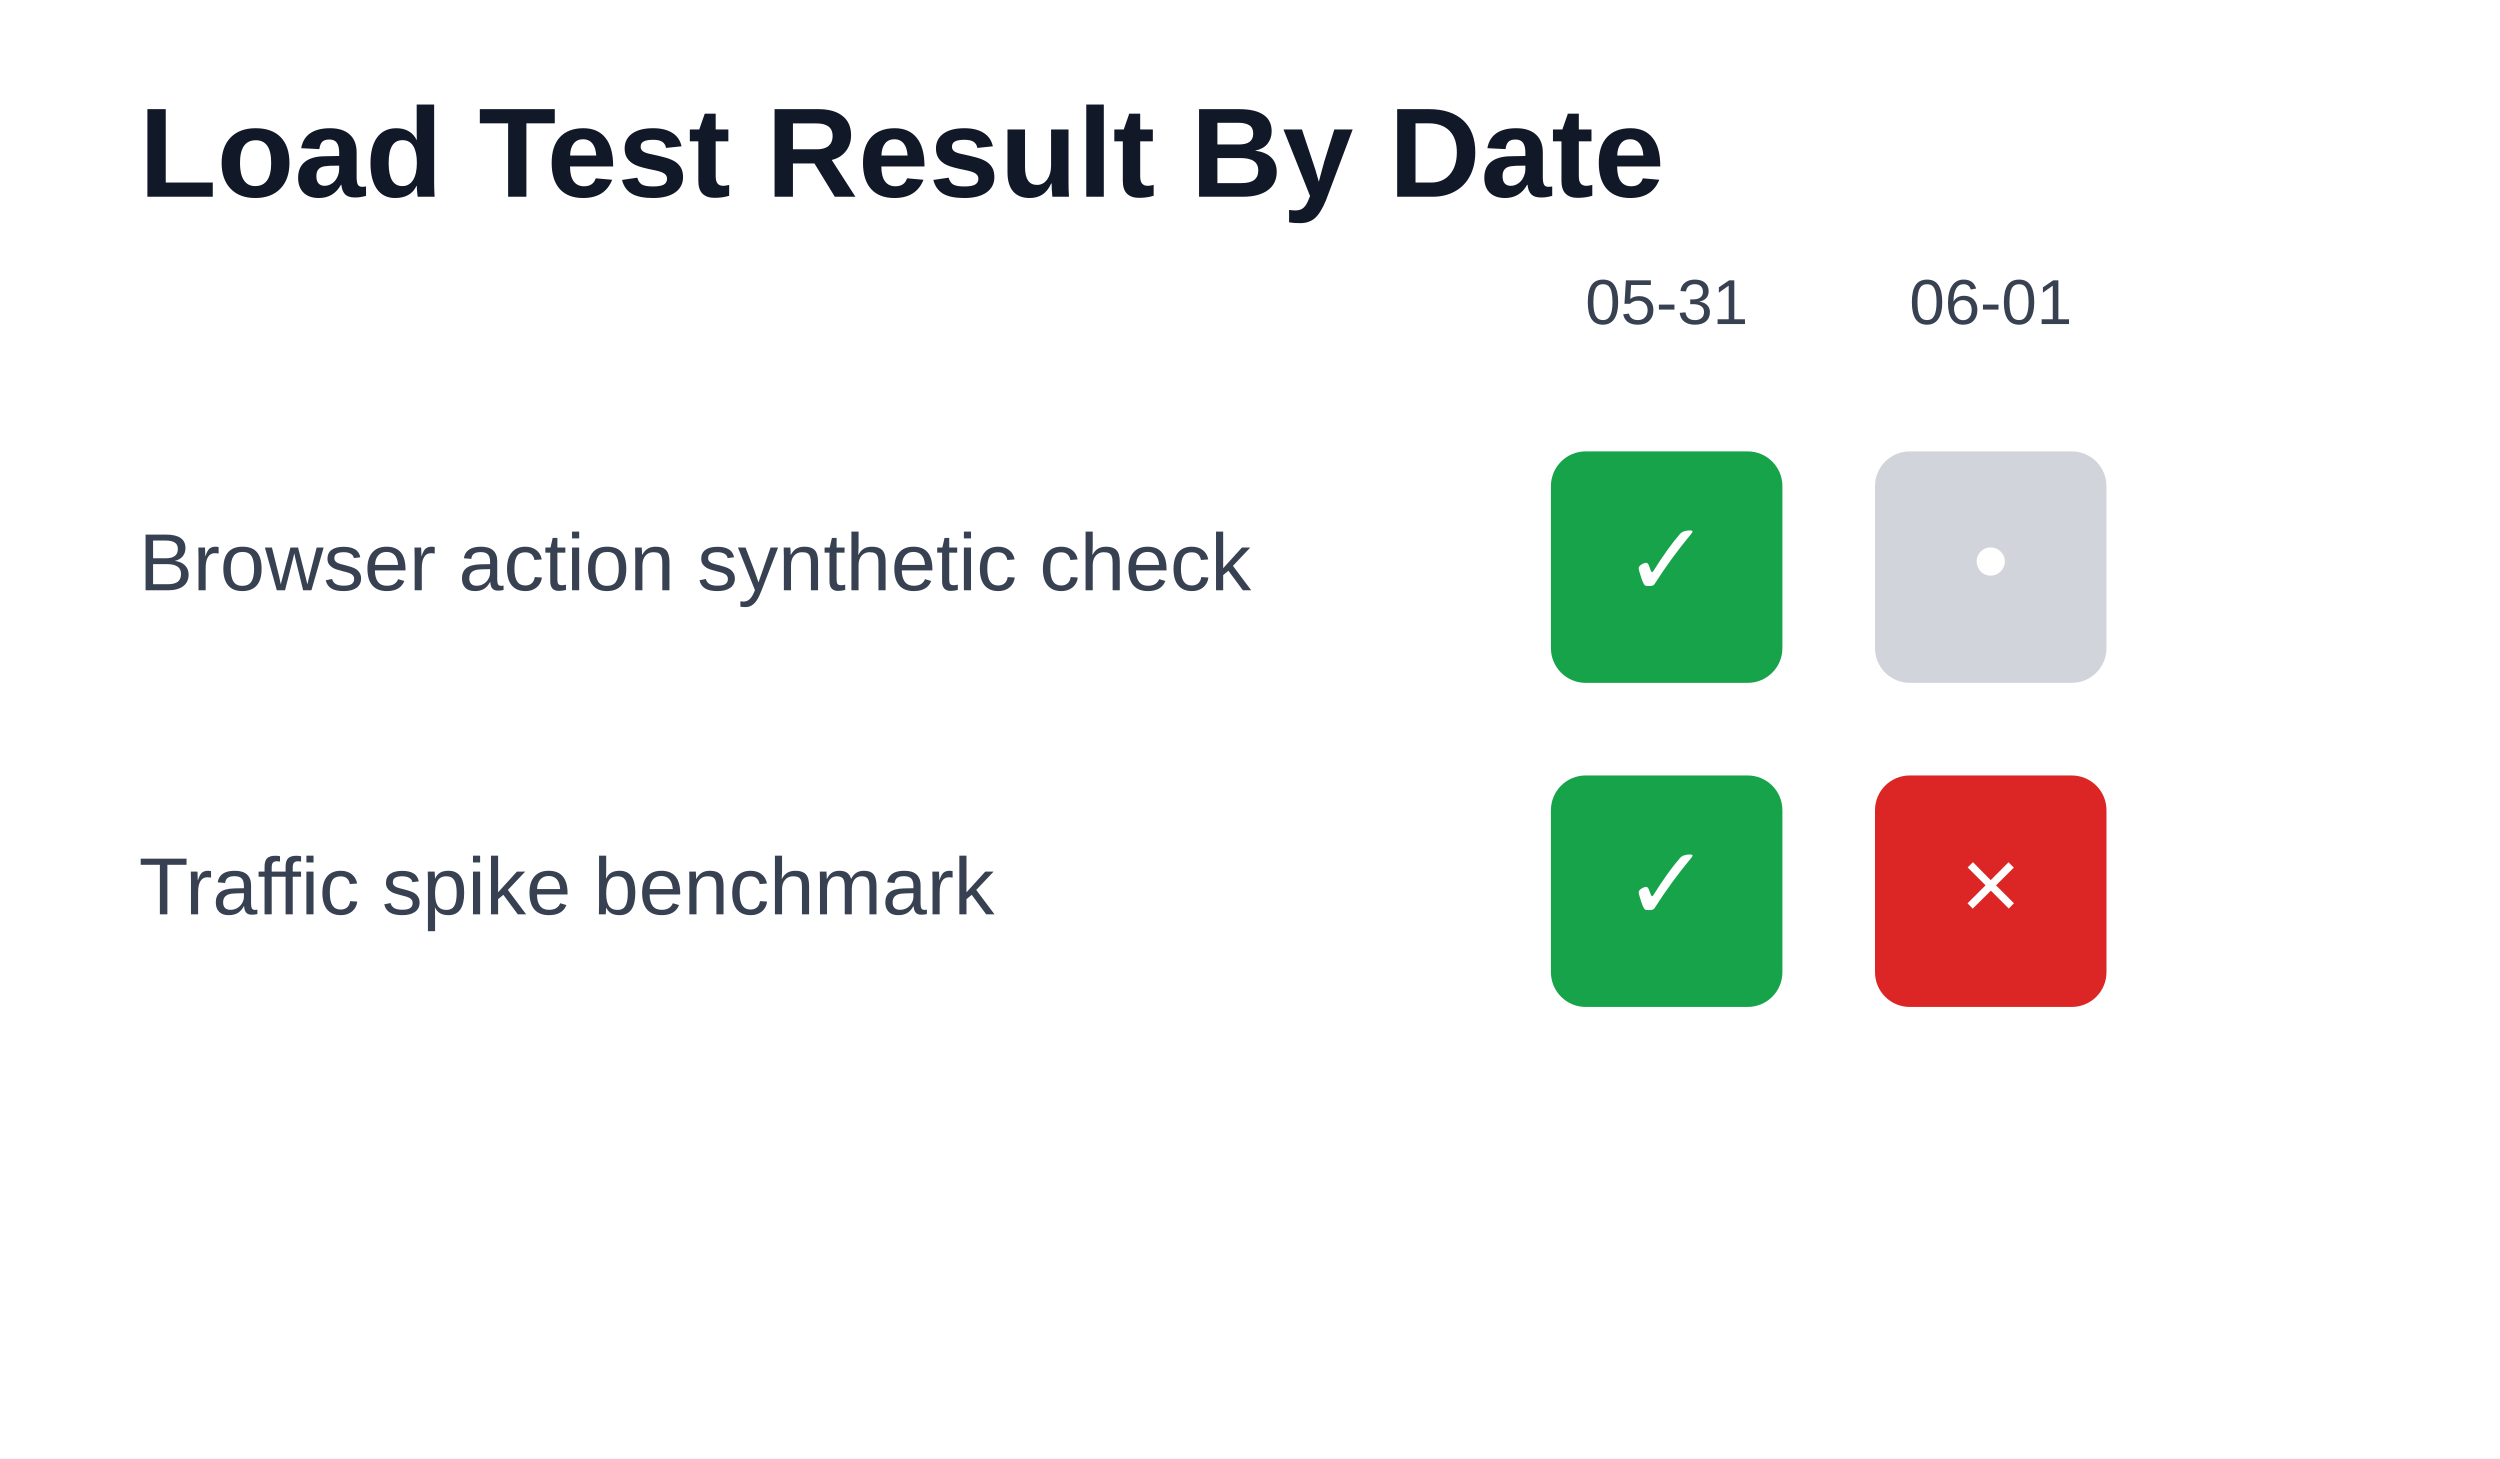
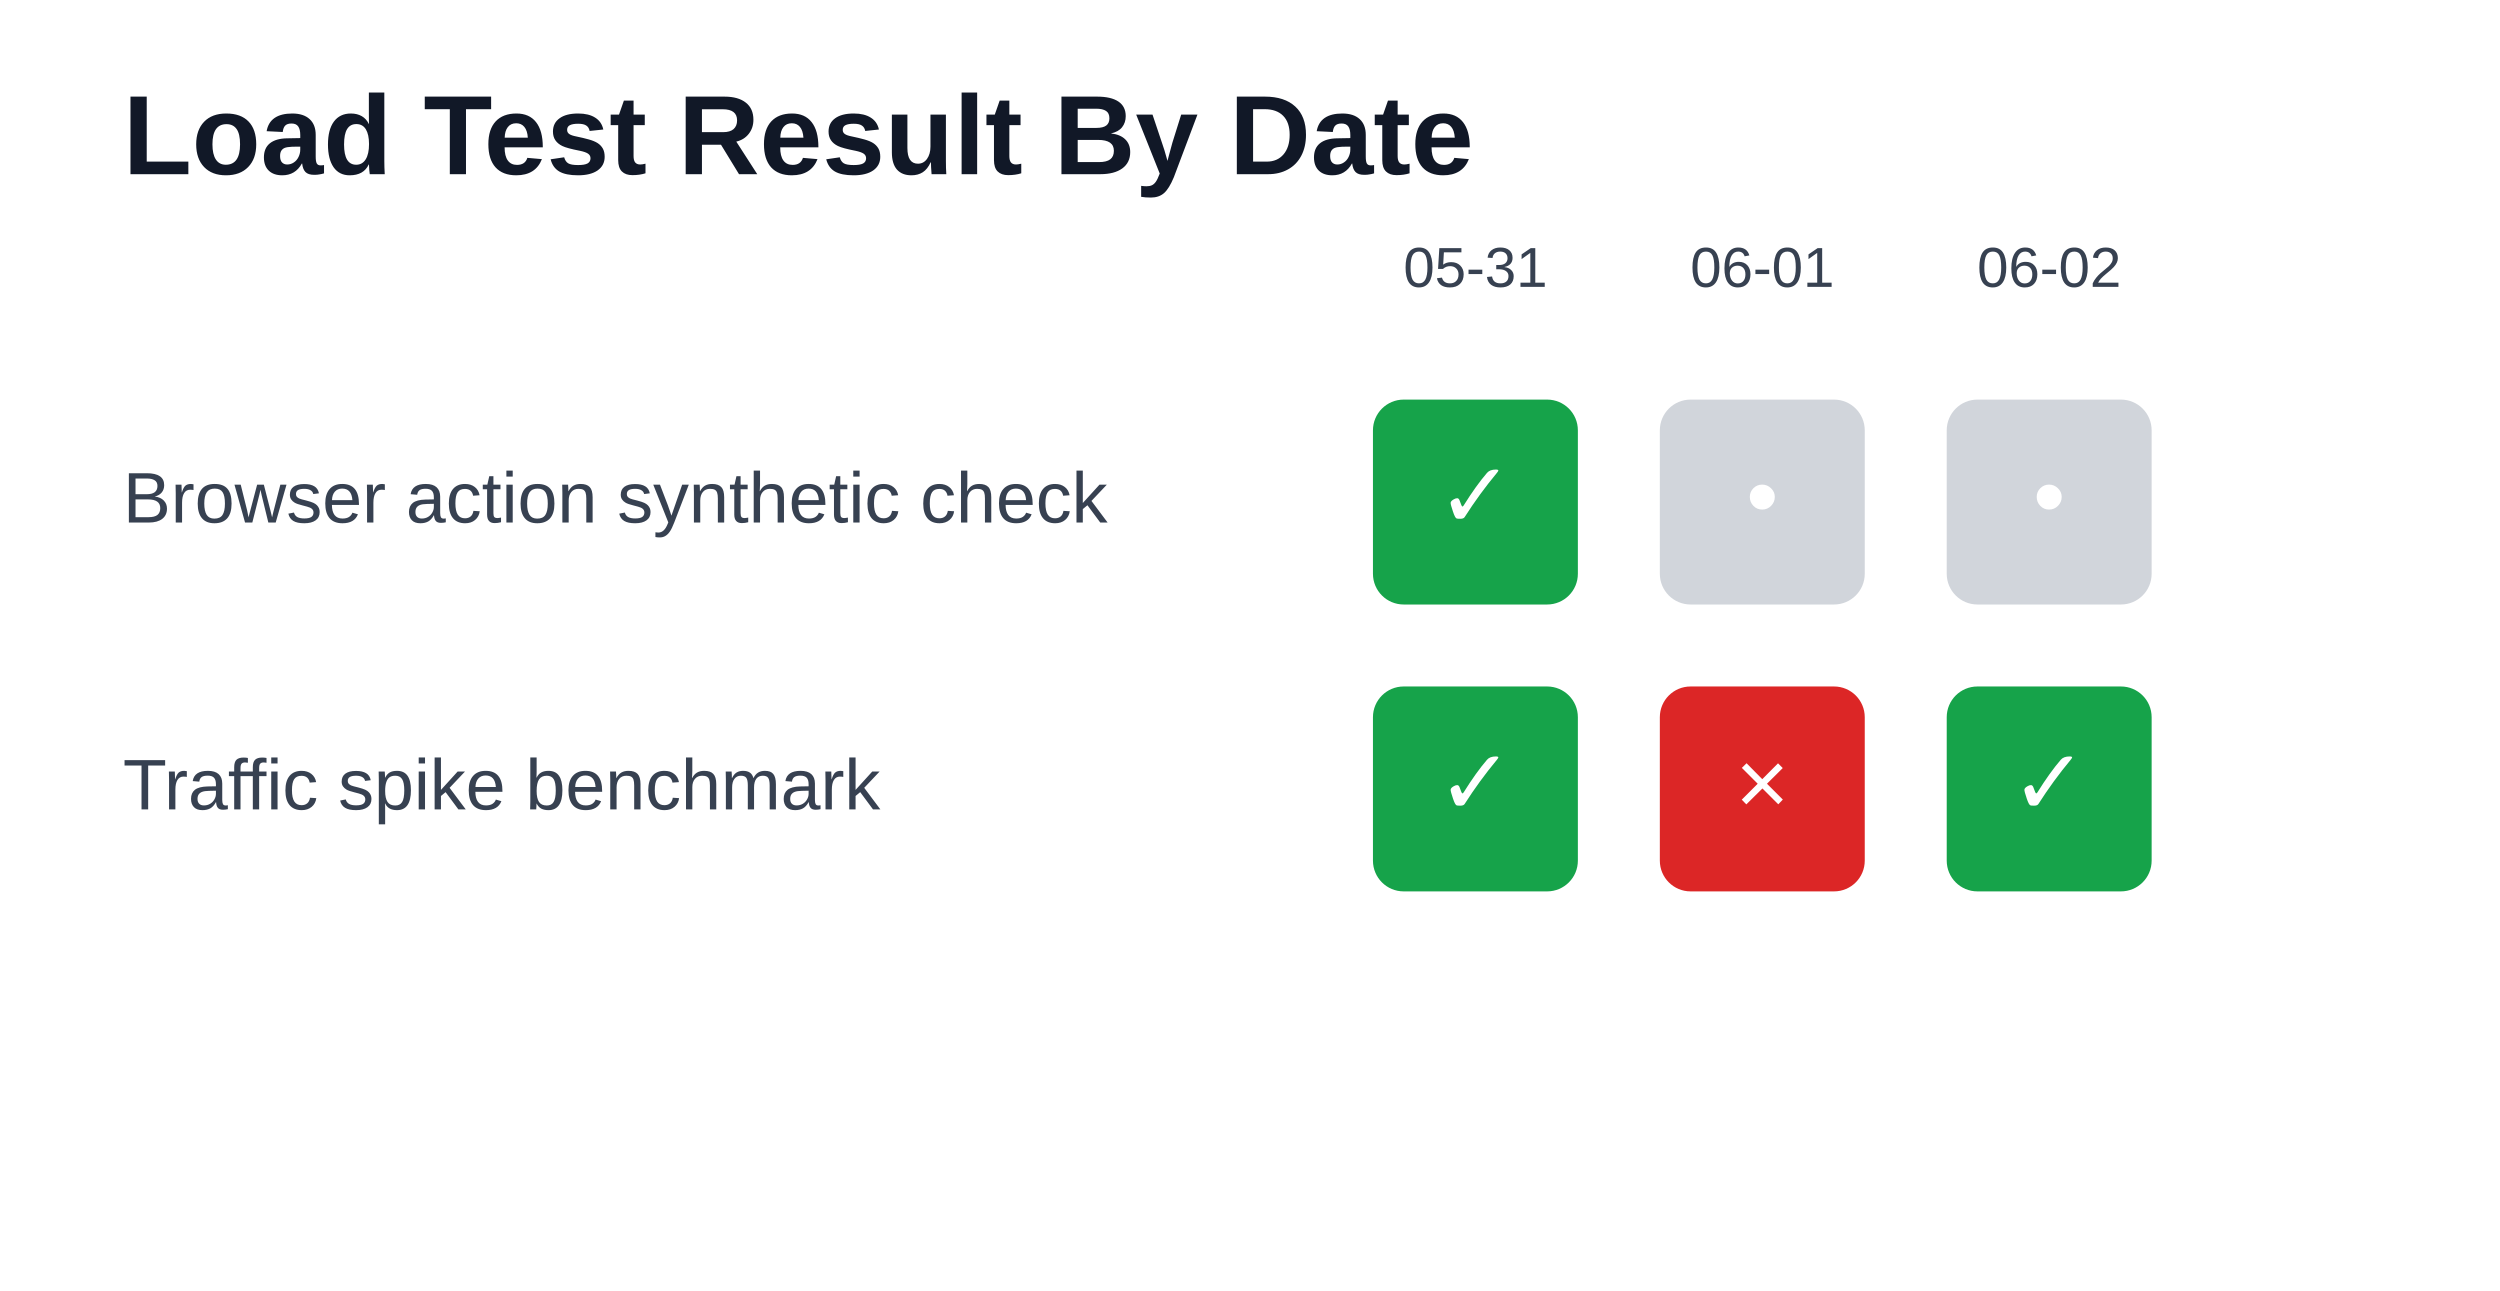
- <svg xmlns="http://www.w3.org/2000/svg" width="432" height="252" viewBox="0 0 432 252" role="img" aria-label="Load test result heatmap">
+ <svg xmlns="http://www.w3.org/2000/svg" width="488" height="252" viewBox="0 0 488 252" role="img" aria-label="Load test result heatmap">
  <rect width="100%" height="100%" fill="#ffffff" />
  <text x="24" y="34" font-family="Arial, sans-serif" font-size="22" font-weight="700" fill="#111827">Load Test Result By Date</text>
  <text x="288" y="56" text-anchor="middle" font-family="Arial, sans-serif" font-size="11" fill="#374151">05-31</text>
  <text x="344" y="56" text-anchor="middle" font-family="Arial, sans-serif" font-size="11" fill="#374151">06-01</text>
+   <text x="400" y="56" text-anchor="middle" font-family="Arial, sans-serif" font-size="11" fill="#374151">06-02</text>
  <text x="24" y="102" font-family="Arial, sans-serif" font-size="14" fill="#374151">Browser action synthetic check</text>
  <rect x="268" y="78" width="40" height="40" rx="6" fill="#16a34a" />
  <text x="288" y="103" text-anchor="middle" font-family="Arial, sans-serif" font-size="18" fill="#ffffff">✓</text>
  <rect x="324" y="78" width="40" height="40" rx="6" fill="#d1d5db" />
  <text x="344" y="103" text-anchor="middle" font-family="Arial, sans-serif" font-size="18" fill="#ffffff">•</text>
+   <rect x="380" y="78" width="40" height="40" rx="6" fill="#d1d5db" />
+   <text x="400" y="103" text-anchor="middle" font-family="Arial, sans-serif" font-size="18" fill="#ffffff">•</text>
  <text x="24" y="158" font-family="Arial, sans-serif" font-size="14" fill="#374151">Traffic spike benchmark</text>
  <rect x="268" y="134" width="40" height="40" rx="6" fill="#16a34a" />
  <text x="288" y="159" text-anchor="middle" font-family="Arial, sans-serif" font-size="18" fill="#ffffff">✓</text>
  <rect x="324" y="134" width="40" height="40" rx="6" fill="#dc2626" />
  <text x="344" y="159" text-anchor="middle" font-family="Arial, sans-serif" font-size="18" fill="#ffffff">×</text>
+   <rect x="380" y="134" width="40" height="40" rx="6" fill="#16a34a" />
+   <text x="400" y="159" text-anchor="middle" font-family="Arial, sans-serif" font-size="18" fill="#ffffff">✓</text>
</svg>
